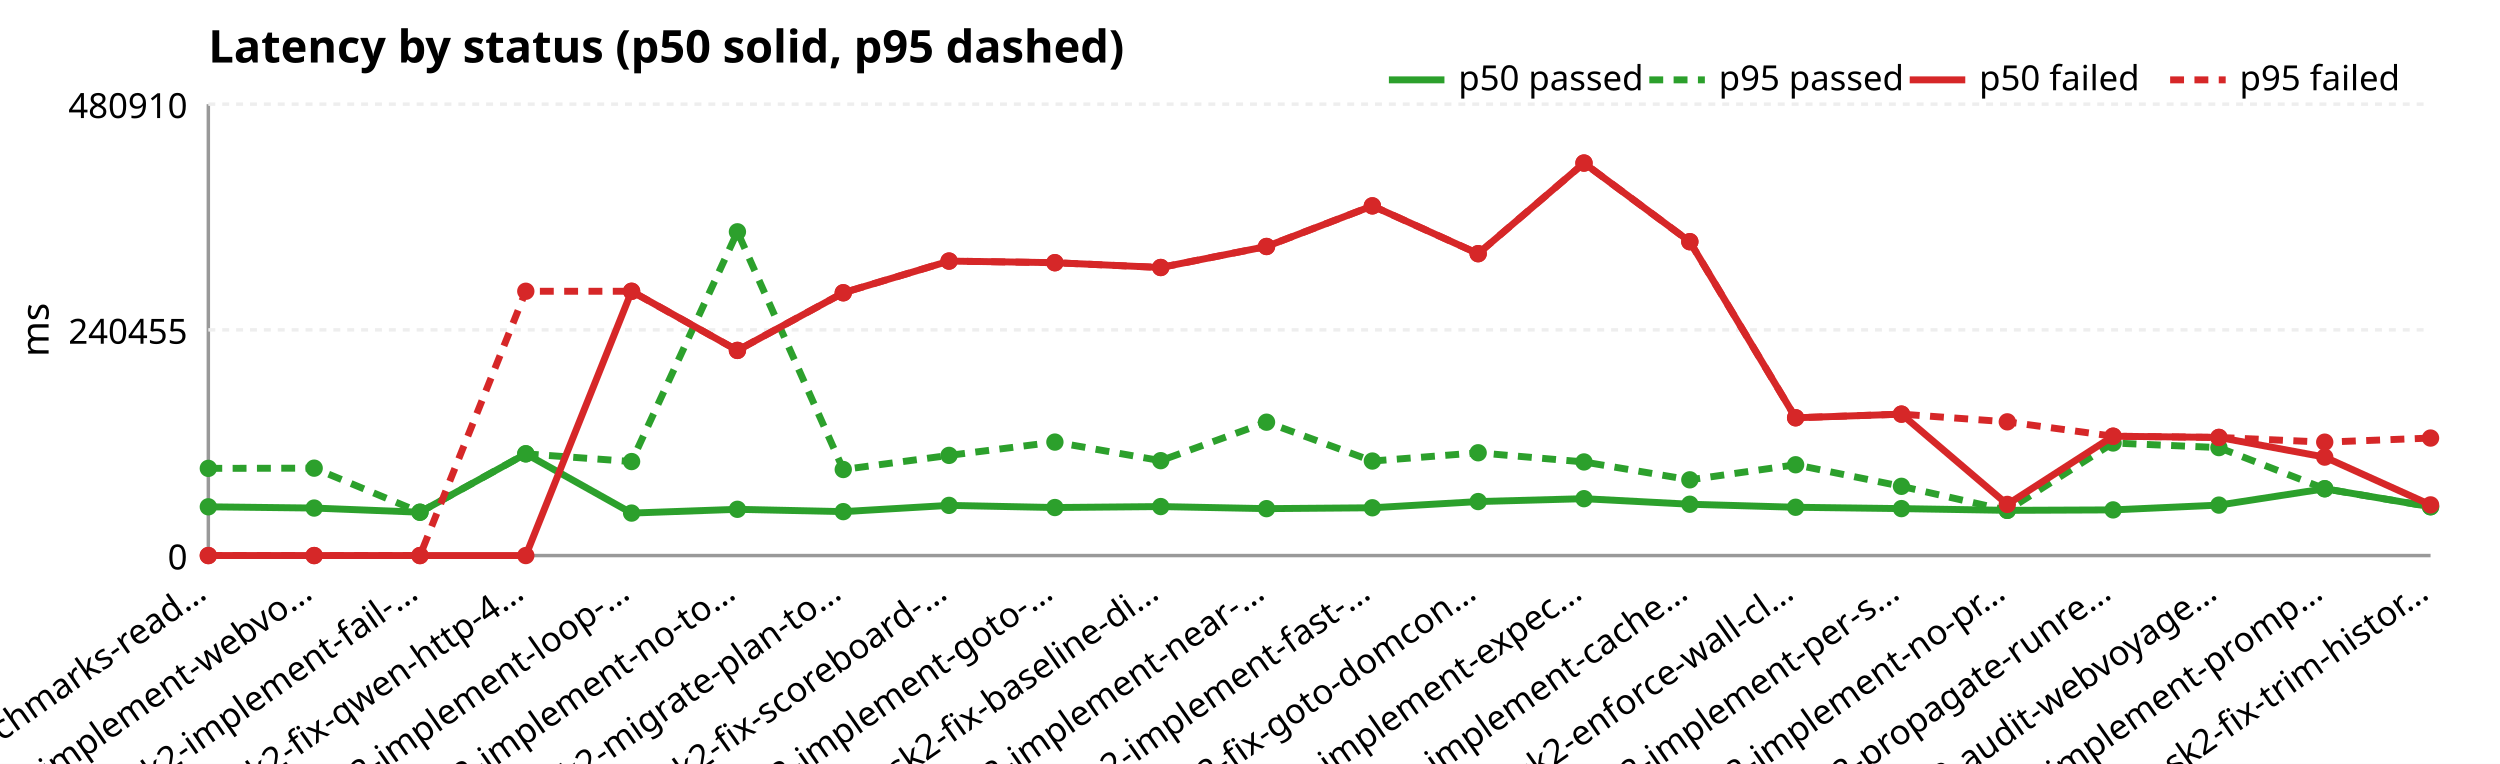
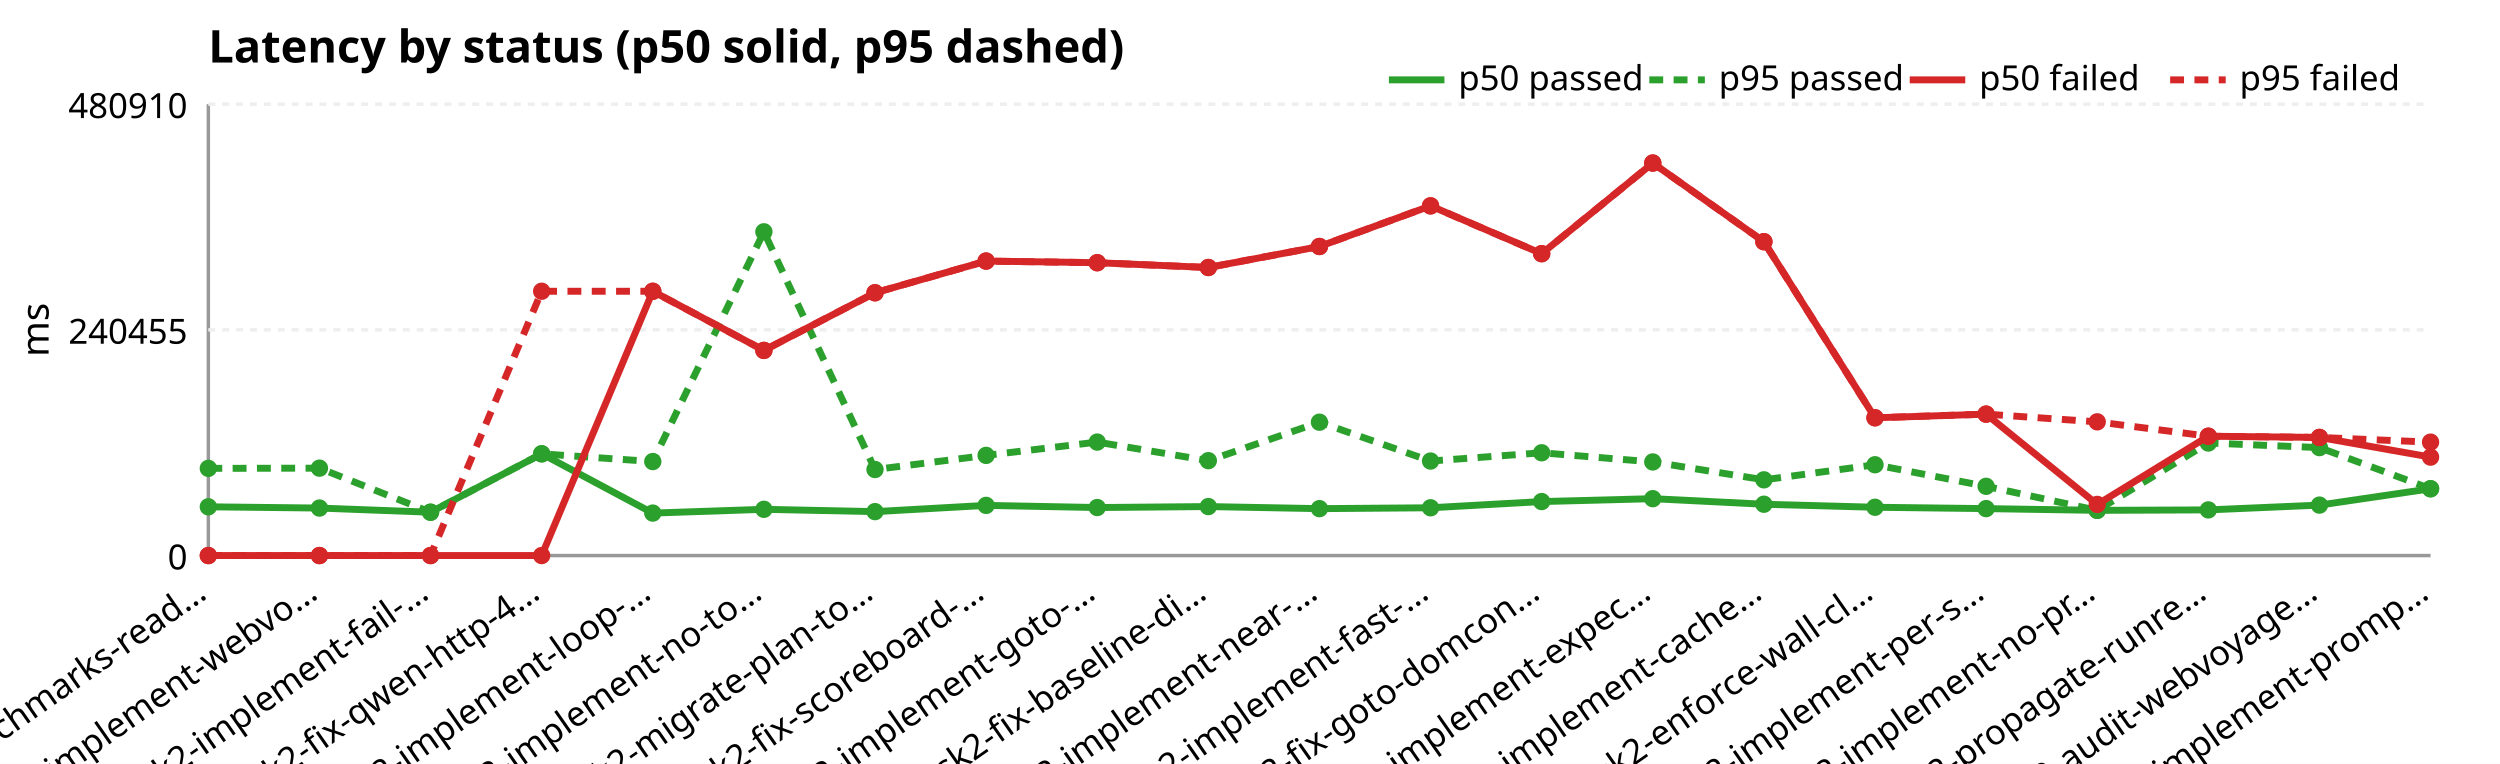
<svg xmlns="http://www.w3.org/2000/svg" viewBox="0 0 720 220" width="720" height="220" font-family="sans-serif">
  <rect width="100%" height="100%" fill="#fff" />
  <text x="60" y="18" font-size="13" font-weight="600">Latency by status (p50 solid, p95 dashed)</text>
  <line x1="60" y1="30" x2="60" y2="160" stroke="#999" />
  <line x1="60" y1="160" x2="700" y2="160" stroke="#999" />
  <text x="54" y="164.0" font-size="10" text-anchor="end" fill="#000">0</text>
  <text x="54" y="99.0" font-size="10" text-anchor="end" fill="#000">240455</text>
  <line x1="60" y1="95.0" x2="700" y2="95.0" stroke="#eee" stroke-dasharray="2,2" />
  <text x="54" y="34.0" font-size="10" text-anchor="end" fill="#000">480910</text>
  <line x1="60" y1="30.0" x2="700" y2="30.0" stroke="#eee" stroke-dasharray="2,2" />
  <text x="14" y="95.0" font-size="11" fill="#000" transform="rotate(-90 14 95.0)" text-anchor="middle">ms</text>
-   <polyline points="60.00,145.96 90.48,146.32 120.95,147.52 151.43,130.70 181.90,147.77 212.38,146.68 242.86,147.35 273.33,145.55 303.81,146.17 334.29,145.89 364.76,146.49 395.24,146.24 425.71,144.45 456.19,143.62 486.67,145.22 517.14,146.09 547.62,146.48 578.10,146.98 608.57,146.85 639.05,145.47 669.52,140.76 700.00,145.94" fill="none" stroke="#2ca02c" stroke-width="2" />
+   <polyline points="60.00,145.96 92.00,146.32 124.00,147.52 156.00,130.70 188.00,147.77 220.00,146.68 252.00,147.35 284.00,145.55 316.00,146.17 348.00,145.89 380.00,146.49 412.00,146.24 444.00,144.45 476.00,143.62 508.00,145.22 540.00,146.09 572.00,146.48 604.00,146.98 636.00,146.85 668.00,145.47 700.00,140.76" fill="none" stroke="#2ca02c" stroke-width="2" />
  <circle cx="60.00" cy="145.96" r="2.5" fill="#2ca02c" />
-   <circle cx="90.48" cy="146.32" r="2.5" fill="#2ca02c" />
-   <circle cx="120.95" cy="147.52" r="2.5" fill="#2ca02c" />
-   <circle cx="151.43" cy="130.70" r="2.5" fill="#2ca02c" />
-   <circle cx="181.90" cy="147.77" r="2.5" fill="#2ca02c" />
-   <circle cx="212.38" cy="146.68" r="2.5" fill="#2ca02c" />
-   <circle cx="242.86" cy="147.35" r="2.5" fill="#2ca02c" />
-   <circle cx="273.33" cy="145.55" r="2.5" fill="#2ca02c" />
-   <circle cx="303.81" cy="146.17" r="2.5" fill="#2ca02c" />
-   <circle cx="334.29" cy="145.89" r="2.5" fill="#2ca02c" />
-   <circle cx="364.76" cy="146.49" r="2.5" fill="#2ca02c" />
-   <circle cx="395.24" cy="146.24" r="2.5" fill="#2ca02c" />
-   <circle cx="425.71" cy="144.45" r="2.5" fill="#2ca02c" />
-   <circle cx="456.19" cy="143.62" r="2.5" fill="#2ca02c" />
-   <circle cx="486.67" cy="145.22" r="2.5" fill="#2ca02c" />
-   <circle cx="517.14" cy="146.09" r="2.5" fill="#2ca02c" />
-   <circle cx="547.62" cy="146.48" r="2.5" fill="#2ca02c" />
-   <circle cx="578.10" cy="146.98" r="2.5" fill="#2ca02c" />
-   <circle cx="608.57" cy="146.85" r="2.5" fill="#2ca02c" />
-   <circle cx="639.05" cy="145.47" r="2.5" fill="#2ca02c" />
-   <circle cx="669.52" cy="140.76" r="2.5" fill="#2ca02c" />
-   <circle cx="700.00" cy="145.94" r="2.5" fill="#2ca02c" />
-   <polyline points="60.00,134.89 90.48,134.83 120.95,147.52 151.43,130.70 181.90,132.93 212.38,66.76 242.86,135.22 273.33,131.15 303.81,127.32 334.29,132.67 364.76,121.59 395.24,132.78 425.71,130.40 456.19,133.04 486.67,138.19 517.14,133.85 547.62,140.06 578.10,146.98 608.57,127.58 639.05,128.91 669.52,140.76 700.00,145.94" fill="none" stroke="#2ca02c" stroke-width="2" stroke-dasharray="4,3" />
+   <circle cx="92.00" cy="146.32" r="2.5" fill="#2ca02c" />
+   <circle cx="124.00" cy="147.52" r="2.5" fill="#2ca02c" />
+   <circle cx="156.00" cy="130.70" r="2.5" fill="#2ca02c" />
+   <circle cx="188.00" cy="147.77" r="2.5" fill="#2ca02c" />
+   <circle cx="220.00" cy="146.68" r="2.5" fill="#2ca02c" />
+   <circle cx="252.00" cy="147.35" r="2.5" fill="#2ca02c" />
+   <circle cx="284.00" cy="145.55" r="2.5" fill="#2ca02c" />
+   <circle cx="316.00" cy="146.17" r="2.5" fill="#2ca02c" />
+   <circle cx="348.00" cy="145.89" r="2.5" fill="#2ca02c" />
+   <circle cx="380.00" cy="146.49" r="2.5" fill="#2ca02c" />
+   <circle cx="412.00" cy="146.24" r="2.5" fill="#2ca02c" />
+   <circle cx="444.00" cy="144.45" r="2.5" fill="#2ca02c" />
+   <circle cx="476.00" cy="143.62" r="2.5" fill="#2ca02c" />
+   <circle cx="508.00" cy="145.22" r="2.5" fill="#2ca02c" />
+   <circle cx="540.00" cy="146.09" r="2.5" fill="#2ca02c" />
+   <circle cx="572.00" cy="146.48" r="2.5" fill="#2ca02c" />
+   <circle cx="604.00" cy="146.98" r="2.5" fill="#2ca02c" />
+   <circle cx="636.00" cy="146.85" r="2.5" fill="#2ca02c" />
+   <circle cx="668.00" cy="145.47" r="2.5" fill="#2ca02c" />
+   <circle cx="700.00" cy="140.76" r="2.5" fill="#2ca02c" />
+   <polyline points="60.00,134.89 92.00,134.83 124.00,147.52 156.00,130.70 188.00,132.93 220.00,66.76 252.00,135.22 284.00,131.15 316.00,127.32 348.00,132.67 380.00,121.59 412.00,132.78 444.00,130.40 476.00,133.04 508.00,138.19 540.00,133.85 572.00,140.06 604.00,146.98 636.00,127.58 668.00,128.91 700.00,140.76" fill="none" stroke="#2ca02c" stroke-width="2" stroke-dasharray="4,3" />
  <circle cx="60.00" cy="134.89" r="2.5" fill="#2ca02c" />
-   <circle cx="90.48" cy="134.83" r="2.5" fill="#2ca02c" />
-   <circle cx="120.95" cy="147.52" r="2.5" fill="#2ca02c" />
-   <circle cx="151.43" cy="130.70" r="2.5" fill="#2ca02c" />
-   <circle cx="181.90" cy="132.93" r="2.5" fill="#2ca02c" />
-   <circle cx="212.38" cy="66.76" r="2.5" fill="#2ca02c" />
-   <circle cx="242.86" cy="135.22" r="2.5" fill="#2ca02c" />
-   <circle cx="273.33" cy="131.15" r="2.5" fill="#2ca02c" />
-   <circle cx="303.81" cy="127.32" r="2.5" fill="#2ca02c" />
-   <circle cx="334.29" cy="132.67" r="2.5" fill="#2ca02c" />
-   <circle cx="364.76" cy="121.59" r="2.5" fill="#2ca02c" />
-   <circle cx="395.24" cy="132.78" r="2.5" fill="#2ca02c" />
-   <circle cx="425.71" cy="130.40" r="2.5" fill="#2ca02c" />
-   <circle cx="456.19" cy="133.04" r="2.5" fill="#2ca02c" />
-   <circle cx="486.67" cy="138.19" r="2.5" fill="#2ca02c" />
-   <circle cx="517.14" cy="133.85" r="2.5" fill="#2ca02c" />
-   <circle cx="547.62" cy="140.06" r="2.5" fill="#2ca02c" />
-   <circle cx="578.10" cy="146.98" r="2.5" fill="#2ca02c" />
-   <circle cx="608.57" cy="127.58" r="2.5" fill="#2ca02c" />
-   <circle cx="639.05" cy="128.91" r="2.5" fill="#2ca02c" />
-   <circle cx="669.52" cy="140.76" r="2.5" fill="#2ca02c" />
-   <circle cx="700.00" cy="145.94" r="2.5" fill="#2ca02c" />
-   <polyline points="60.00,160.00 90.48,160.00 120.95,160.00 151.43,160.00 181.90,83.89 212.38,100.92 242.86,84.32 273.33,75.19 303.81,75.66 334.29,77.04 364.76,70.99 395.24,59.29 425.71,73.06 456.19,46.96 486.67,69.61 517.14,120.32 547.62,119.27 578.10,145.27 608.57,125.63 639.05,125.98 669.52,131.65 700.00,145.41" fill="none" stroke="#d62728" stroke-width="2" />
+   <circle cx="92.00" cy="134.83" r="2.5" fill="#2ca02c" />
+   <circle cx="124.00" cy="147.52" r="2.5" fill="#2ca02c" />
+   <circle cx="156.00" cy="130.70" r="2.5" fill="#2ca02c" />
+   <circle cx="188.00" cy="132.93" r="2.5" fill="#2ca02c" />
+   <circle cx="220.00" cy="66.76" r="2.5" fill="#2ca02c" />
+   <circle cx="252.00" cy="135.22" r="2.5" fill="#2ca02c" />
+   <circle cx="284.00" cy="131.15" r="2.5" fill="#2ca02c" />
+   <circle cx="316.00" cy="127.32" r="2.5" fill="#2ca02c" />
+   <circle cx="348.00" cy="132.67" r="2.5" fill="#2ca02c" />
+   <circle cx="380.00" cy="121.59" r="2.5" fill="#2ca02c" />
+   <circle cx="412.00" cy="132.78" r="2.5" fill="#2ca02c" />
+   <circle cx="444.00" cy="130.40" r="2.5" fill="#2ca02c" />
+   <circle cx="476.00" cy="133.04" r="2.5" fill="#2ca02c" />
+   <circle cx="508.00" cy="138.19" r="2.5" fill="#2ca02c" />
+   <circle cx="540.00" cy="133.85" r="2.5" fill="#2ca02c" />
+   <circle cx="572.00" cy="140.06" r="2.5" fill="#2ca02c" />
+   <circle cx="604.00" cy="146.98" r="2.5" fill="#2ca02c" />
+   <circle cx="636.00" cy="127.58" r="2.5" fill="#2ca02c" />
+   <circle cx="668.00" cy="128.91" r="2.5" fill="#2ca02c" />
+   <circle cx="700.00" cy="140.76" r="2.5" fill="#2ca02c" />
+   <polyline points="60.00,160.00 92.00,160.00 124.00,160.00 156.00,160.00 188.00,83.89 220.00,100.92 252.00,84.32 284.00,75.19 316.00,75.66 348.00,77.04 380.00,70.99 412.00,59.29 444.00,73.06 476.00,46.96 508.00,69.61 540.00,120.32 572.00,119.27 604.00,145.27 636.00,125.63 668.00,125.98 700.00,131.65" fill="none" stroke="#d62728" stroke-width="2" />
  <circle cx="60.00" cy="160.00" r="2.5" fill="#d62728" />
-   <circle cx="90.48" cy="160.00" r="2.5" fill="#d62728" />
-   <circle cx="120.95" cy="160.00" r="2.5" fill="#d62728" />
-   <circle cx="151.43" cy="160.00" r="2.5" fill="#d62728" />
-   <circle cx="181.90" cy="83.89" r="2.5" fill="#d62728" />
-   <circle cx="212.38" cy="100.92" r="2.5" fill="#d62728" />
-   <circle cx="242.86" cy="84.32" r="2.5" fill="#d62728" />
-   <circle cx="273.33" cy="75.19" r="2.5" fill="#d62728" />
-   <circle cx="303.81" cy="75.66" r="2.5" fill="#d62728" />
-   <circle cx="334.29" cy="77.04" r="2.5" fill="#d62728" />
-   <circle cx="364.76" cy="70.99" r="2.5" fill="#d62728" />
-   <circle cx="395.24" cy="59.29" r="2.5" fill="#d62728" />
-   <circle cx="425.71" cy="73.06" r="2.5" fill="#d62728" />
-   <circle cx="456.19" cy="46.96" r="2.5" fill="#d62728" />
-   <circle cx="486.67" cy="69.61" r="2.5" fill="#d62728" />
-   <circle cx="517.14" cy="120.32" r="2.5" fill="#d62728" />
-   <circle cx="547.62" cy="119.27" r="2.5" fill="#d62728" />
-   <circle cx="578.10" cy="145.27" r="2.5" fill="#d62728" />
-   <circle cx="608.57" cy="125.63" r="2.5" fill="#d62728" />
-   <circle cx="639.05" cy="125.98" r="2.5" fill="#d62728" />
-   <circle cx="669.52" cy="131.65" r="2.5" fill="#d62728" />
-   <circle cx="700.00" cy="145.41" r="2.5" fill="#d62728" />
-   <polyline points="60.00,160.00 90.48,160.00 120.95,160.00 151.43,83.88 181.90,83.89 212.38,100.92 242.86,84.32 273.33,75.19 303.81,75.66 334.29,77.04 364.76,70.99 395.24,59.29 425.71,73.06 456.19,46.96 486.67,69.61 517.14,120.32 547.62,119.27 578.10,121.49 608.57,125.63 639.05,125.98 669.52,127.34 700.00,126.16" fill="none" stroke="#d62728" stroke-width="2" stroke-dasharray="4,3" />
+   <circle cx="92.00" cy="160.00" r="2.5" fill="#d62728" />
+   <circle cx="124.00" cy="160.00" r="2.5" fill="#d62728" />
+   <circle cx="156.00" cy="160.00" r="2.5" fill="#d62728" />
+   <circle cx="188.00" cy="83.89" r="2.5" fill="#d62728" />
+   <circle cx="220.00" cy="100.92" r="2.5" fill="#d62728" />
+   <circle cx="252.00" cy="84.32" r="2.5" fill="#d62728" />
+   <circle cx="284.00" cy="75.19" r="2.5" fill="#d62728" />
+   <circle cx="316.00" cy="75.66" r="2.5" fill="#d62728" />
+   <circle cx="348.00" cy="77.04" r="2.5" fill="#d62728" />
+   <circle cx="380.00" cy="70.99" r="2.5" fill="#d62728" />
+   <circle cx="412.00" cy="59.29" r="2.5" fill="#d62728" />
+   <circle cx="444.00" cy="73.06" r="2.5" fill="#d62728" />
+   <circle cx="476.00" cy="46.96" r="2.5" fill="#d62728" />
+   <circle cx="508.00" cy="69.61" r="2.5" fill="#d62728" />
+   <circle cx="540.00" cy="120.32" r="2.5" fill="#d62728" />
+   <circle cx="572.00" cy="119.27" r="2.5" fill="#d62728" />
+   <circle cx="604.00" cy="145.27" r="2.5" fill="#d62728" />
+   <circle cx="636.00" cy="125.63" r="2.5" fill="#d62728" />
+   <circle cx="668.00" cy="125.98" r="2.5" fill="#d62728" />
+   <circle cx="700.00" cy="131.65" r="2.5" fill="#d62728" />
+   <polyline points="60.00,160.00 92.00,160.00 124.00,160.00 156.00,83.88 188.00,83.89 220.00,100.92 252.00,84.32 284.00,75.19 316.00,75.66 348.00,77.04 380.00,70.99 412.00,59.29 444.00,73.06 476.00,46.96 508.00,69.61 540.00,120.32 572.00,119.27 604.00,121.49 636.00,125.63 668.00,125.98 700.00,127.34" fill="none" stroke="#d62728" stroke-width="2" stroke-dasharray="4,3" />
  <circle cx="60.00" cy="160.00" r="2.5" fill="#d62728" />
-   <circle cx="90.48" cy="160.00" r="2.5" fill="#d62728" />
-   <circle cx="120.95" cy="160.00" r="2.5" fill="#d62728" />
-   <circle cx="151.43" cy="83.88" r="2.5" fill="#d62728" />
-   <circle cx="181.90" cy="83.89" r="2.5" fill="#d62728" />
-   <circle cx="212.38" cy="100.92" r="2.5" fill="#d62728" />
-   <circle cx="242.86" cy="84.32" r="2.5" fill="#d62728" />
-   <circle cx="273.33" cy="75.19" r="2.5" fill="#d62728" />
-   <circle cx="303.81" cy="75.66" r="2.5" fill="#d62728" />
-   <circle cx="334.29" cy="77.04" r="2.5" fill="#d62728" />
-   <circle cx="364.76" cy="70.99" r="2.5" fill="#d62728" />
-   <circle cx="395.24" cy="59.29" r="2.5" fill="#d62728" />
-   <circle cx="425.71" cy="73.06" r="2.5" fill="#d62728" />
-   <circle cx="456.19" cy="46.96" r="2.5" fill="#d62728" />
-   <circle cx="486.67" cy="69.61" r="2.5" fill="#d62728" />
-   <circle cx="517.14" cy="120.32" r="2.5" fill="#d62728" />
-   <circle cx="547.62" cy="119.27" r="2.5" fill="#d62728" />
-   <circle cx="578.10" cy="121.49" r="2.5" fill="#d62728" />
-   <circle cx="608.57" cy="125.63" r="2.5" fill="#d62728" />
-   <circle cx="639.05" cy="125.98" r="2.5" fill="#d62728" />
-   <circle cx="669.52" cy="127.34" r="2.5" fill="#d62728" />
-   <circle cx="700.00" cy="126.16" r="2.5" fill="#d62728" />
+   <circle cx="92.00" cy="160.00" r="2.5" fill="#d62728" />
+   <circle cx="124.00" cy="160.00" r="2.5" fill="#d62728" />
+   <circle cx="156.00" cy="83.88" r="2.5" fill="#d62728" />
+   <circle cx="188.00" cy="83.89" r="2.5" fill="#d62728" />
+   <circle cx="220.00" cy="100.92" r="2.5" fill="#d62728" />
+   <circle cx="252.00" cy="84.32" r="2.5" fill="#d62728" />
+   <circle cx="284.00" cy="75.19" r="2.5" fill="#d62728" />
+   <circle cx="316.00" cy="75.66" r="2.5" fill="#d62728" />
+   <circle cx="348.00" cy="77.04" r="2.5" fill="#d62728" />
+   <circle cx="380.00" cy="70.99" r="2.5" fill="#d62728" />
+   <circle cx="412.00" cy="59.29" r="2.5" fill="#d62728" />
+   <circle cx="444.00" cy="73.06" r="2.5" fill="#d62728" />
+   <circle cx="476.00" cy="46.96" r="2.5" fill="#d62728" />
+   <circle cx="508.00" cy="69.61" r="2.5" fill="#d62728" />
+   <circle cx="540.00" cy="120.32" r="2.5" fill="#d62728" />
+   <circle cx="572.00" cy="119.27" r="2.5" fill="#d62728" />
+   <circle cx="604.00" cy="121.49" r="2.5" fill="#d62728" />
+   <circle cx="636.00" cy="125.63" r="2.5" fill="#d62728" />
+   <circle cx="668.00" cy="125.98" r="2.5" fill="#d62728" />
+   <circle cx="700.00" cy="127.34" r="2.5" fill="#d62728" />
  <line x1="400" y1="23" x2="416" y2="23" stroke="#2ca02c" stroke-width="2" />
  <text x="420" y="26" font-size="10" fill="#000">p50 passed</text>
  <line x1="475" y1="23" x2="491" y2="23" stroke="#2ca02c" stroke-width="2" stroke-dasharray="4,3" />
  <text x="495" y="26" font-size="10" fill="#000">p95 passed</text>
  <line x1="550" y1="23" x2="566" y2="23" stroke="#d62728" stroke-width="2" />
  <text x="570" y="26" font-size="10" fill="#000">p50 failed</text>
  <line x1="625" y1="23" x2="641" y2="23" stroke="#d62728" stroke-width="2" stroke-dasharray="4,3" />
  <text x="645" y="26" font-size="10" fill="#000">p95 failed</text>
  <text x="60.00" y="172" font-size="10" fill="#000" text-anchor="end" transform="rotate(-35 60.00 172)">task2-benchmarks-read…</text>
-   <text x="90.48" y="172" font-size="10" fill="#000" text-anchor="end" transform="rotate(-35 90.48 172)">task2-implement-webvo…</text>
-   <text x="120.95" y="172" font-size="10" fill="#000" text-anchor="end" transform="rotate(-35 120.95 172)">task2-implement-fail-…</text>
-   <text x="151.43" y="172" font-size="10" fill="#000" text-anchor="end" transform="rotate(-35 151.43 172)">task2-fix-qwen-http-4…</text>
-   <text x="181.90" y="172" font-size="10" fill="#000" text-anchor="end" transform="rotate(-35 181.90 172)">task2-implement-loop-…</text>
-   <text x="212.38" y="172" font-size="10" fill="#000" text-anchor="end" transform="rotate(-35 212.38 172)">task2-implement-no-to…</text>
-   <text x="242.86" y="172" font-size="10" fill="#000" text-anchor="end" transform="rotate(-35 242.86 172)">task2-migrate-plan-to…</text>
-   <text x="273.33" y="172" font-size="10" fill="#000" text-anchor="end" transform="rotate(-35 273.33 172)">task2-fix-scoreboard-…</text>
-   <text x="303.81" y="172" font-size="10" fill="#000" text-anchor="end" transform="rotate(-35 303.81 172)">task2-implement-goto-…</text>
-   <text x="334.29" y="172" font-size="10" fill="#000" text-anchor="end" transform="rotate(-35 334.29 172)">task2-fix-baseline-di…</text>
-   <text x="364.76" y="172" font-size="10" fill="#000" text-anchor="end" transform="rotate(-35 364.76 172)">task2-implement-near-…</text>
-   <text x="395.24" y="172" font-size="10" fill="#000" text-anchor="end" transform="rotate(-35 395.24 172)">task2-implement-fast-…</text>
-   <text x="425.71" y="172" font-size="10" fill="#000" text-anchor="end" transform="rotate(-35 425.71 172)">task2-fix-goto-domcon…</text>
-   <text x="456.19" y="172" font-size="10" fill="#000" text-anchor="end" transform="rotate(-35 456.19 172)">task2-implement-expec…</text>
-   <text x="486.67" y="172" font-size="10" fill="#000" text-anchor="end" transform="rotate(-35 486.67 172)">task2-implement-cache…</text>
-   <text x="517.14" y="172" font-size="10" fill="#000" text-anchor="end" transform="rotate(-35 517.14 172)">task2-enforce-wall-cl…</text>
-   <text x="547.62" y="172" font-size="10" fill="#000" text-anchor="end" transform="rotate(-35 547.62 172)">task2-implement-per-s…</text>
-   <text x="578.10" y="172" font-size="10" fill="#000" text-anchor="end" transform="rotate(-35 578.10 172)">task2-implement-no-pr…</text>
-   <text x="608.57" y="172" font-size="10" fill="#000" text-anchor="end" transform="rotate(-35 608.57 172)">task2-propagate-runre…</text>
-   <text x="639.05" y="172" font-size="10" fill="#000" text-anchor="end" transform="rotate(-35 639.05 172)">task2-audit-webvoyage…</text>
-   <text x="669.52" y="172" font-size="10" fill="#000" text-anchor="end" transform="rotate(-35 669.52 172)">task2-implement-promp…</text>
-   <text x="700.00" y="172" font-size="10" fill="#000" text-anchor="end" transform="rotate(-35 700.00 172)">task2-fix-trim-histor…</text>
+   <text x="92.00" y="172" font-size="10" fill="#000" text-anchor="end" transform="rotate(-35 92.00 172)">task2-implement-webvo…</text>
+   <text x="124.00" y="172" font-size="10" fill="#000" text-anchor="end" transform="rotate(-35 124.00 172)">task2-implement-fail-…</text>
+   <text x="156.00" y="172" font-size="10" fill="#000" text-anchor="end" transform="rotate(-35 156.00 172)">task2-fix-qwen-http-4…</text>
+   <text x="188.00" y="172" font-size="10" fill="#000" text-anchor="end" transform="rotate(-35 188.00 172)">task2-implement-loop-…</text>
+   <text x="220.00" y="172" font-size="10" fill="#000" text-anchor="end" transform="rotate(-35 220.00 172)">task2-implement-no-to…</text>
+   <text x="252.00" y="172" font-size="10" fill="#000" text-anchor="end" transform="rotate(-35 252.00 172)">task2-migrate-plan-to…</text>
+   <text x="284.00" y="172" font-size="10" fill="#000" text-anchor="end" transform="rotate(-35 284.00 172)">task2-fix-scoreboard-…</text>
+   <text x="316.00" y="172" font-size="10" fill="#000" text-anchor="end" transform="rotate(-35 316.00 172)">task2-implement-goto-…</text>
+   <text x="348.00" y="172" font-size="10" fill="#000" text-anchor="end" transform="rotate(-35 348.00 172)">task2-fix-baseline-di…</text>
+   <text x="380.00" y="172" font-size="10" fill="#000" text-anchor="end" transform="rotate(-35 380.00 172)">task2-implement-near-…</text>
+   <text x="412.00" y="172" font-size="10" fill="#000" text-anchor="end" transform="rotate(-35 412.00 172)">task2-implement-fast-…</text>
+   <text x="444.00" y="172" font-size="10" fill="#000" text-anchor="end" transform="rotate(-35 444.00 172)">task2-fix-goto-domcon…</text>
+   <text x="476.00" y="172" font-size="10" fill="#000" text-anchor="end" transform="rotate(-35 476.00 172)">task2-implement-expec…</text>
+   <text x="508.00" y="172" font-size="10" fill="#000" text-anchor="end" transform="rotate(-35 508.00 172)">task2-implement-cache…</text>
+   <text x="540.00" y="172" font-size="10" fill="#000" text-anchor="end" transform="rotate(-35 540.00 172)">task2-enforce-wall-cl…</text>
+   <text x="572.00" y="172" font-size="10" fill="#000" text-anchor="end" transform="rotate(-35 572.00 172)">task2-implement-per-s…</text>
+   <text x="604.00" y="172" font-size="10" fill="#000" text-anchor="end" transform="rotate(-35 604.00 172)">task2-implement-no-pr…</text>
+   <text x="636.00" y="172" font-size="10" fill="#000" text-anchor="end" transform="rotate(-35 636.00 172)">task2-propagate-runre…</text>
+   <text x="668.00" y="172" font-size="10" fill="#000" text-anchor="end" transform="rotate(-35 668.00 172)">task2-audit-webvoyage…</text>
+   <text x="700.00" y="172" font-size="10" fill="#000" text-anchor="end" transform="rotate(-35 700.00 172)">task2-implement-promp…</text>
</svg>
